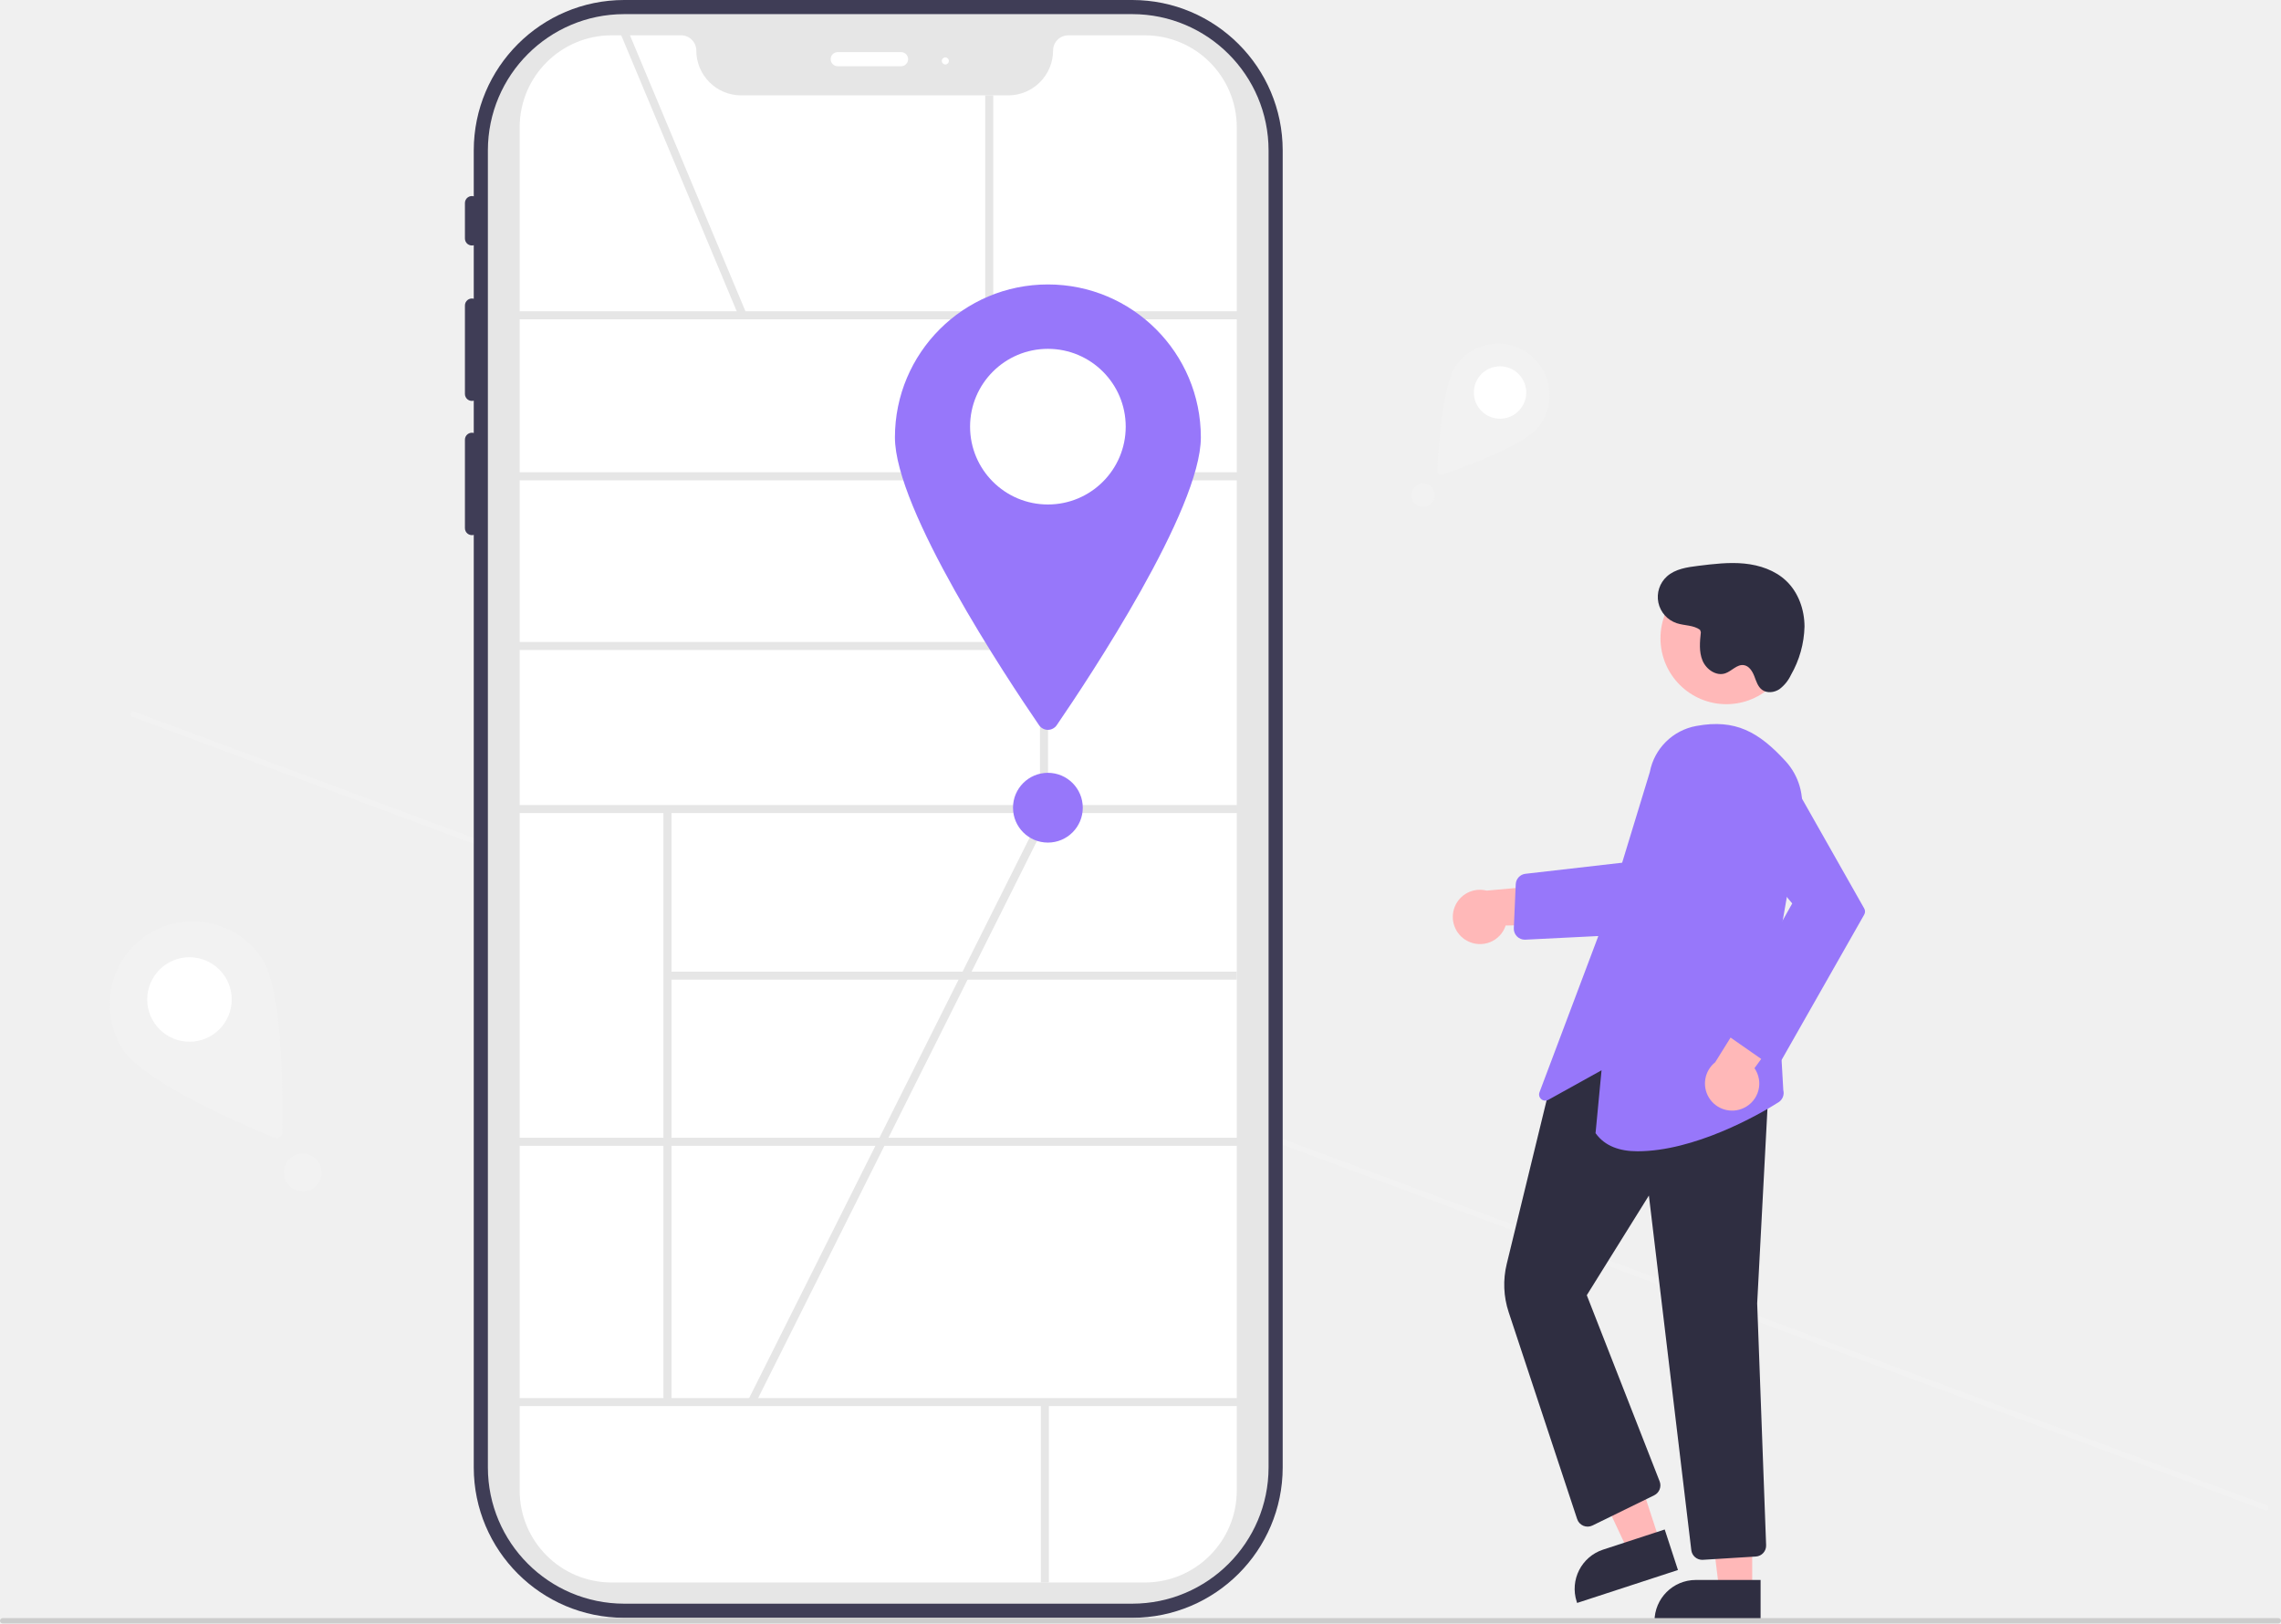
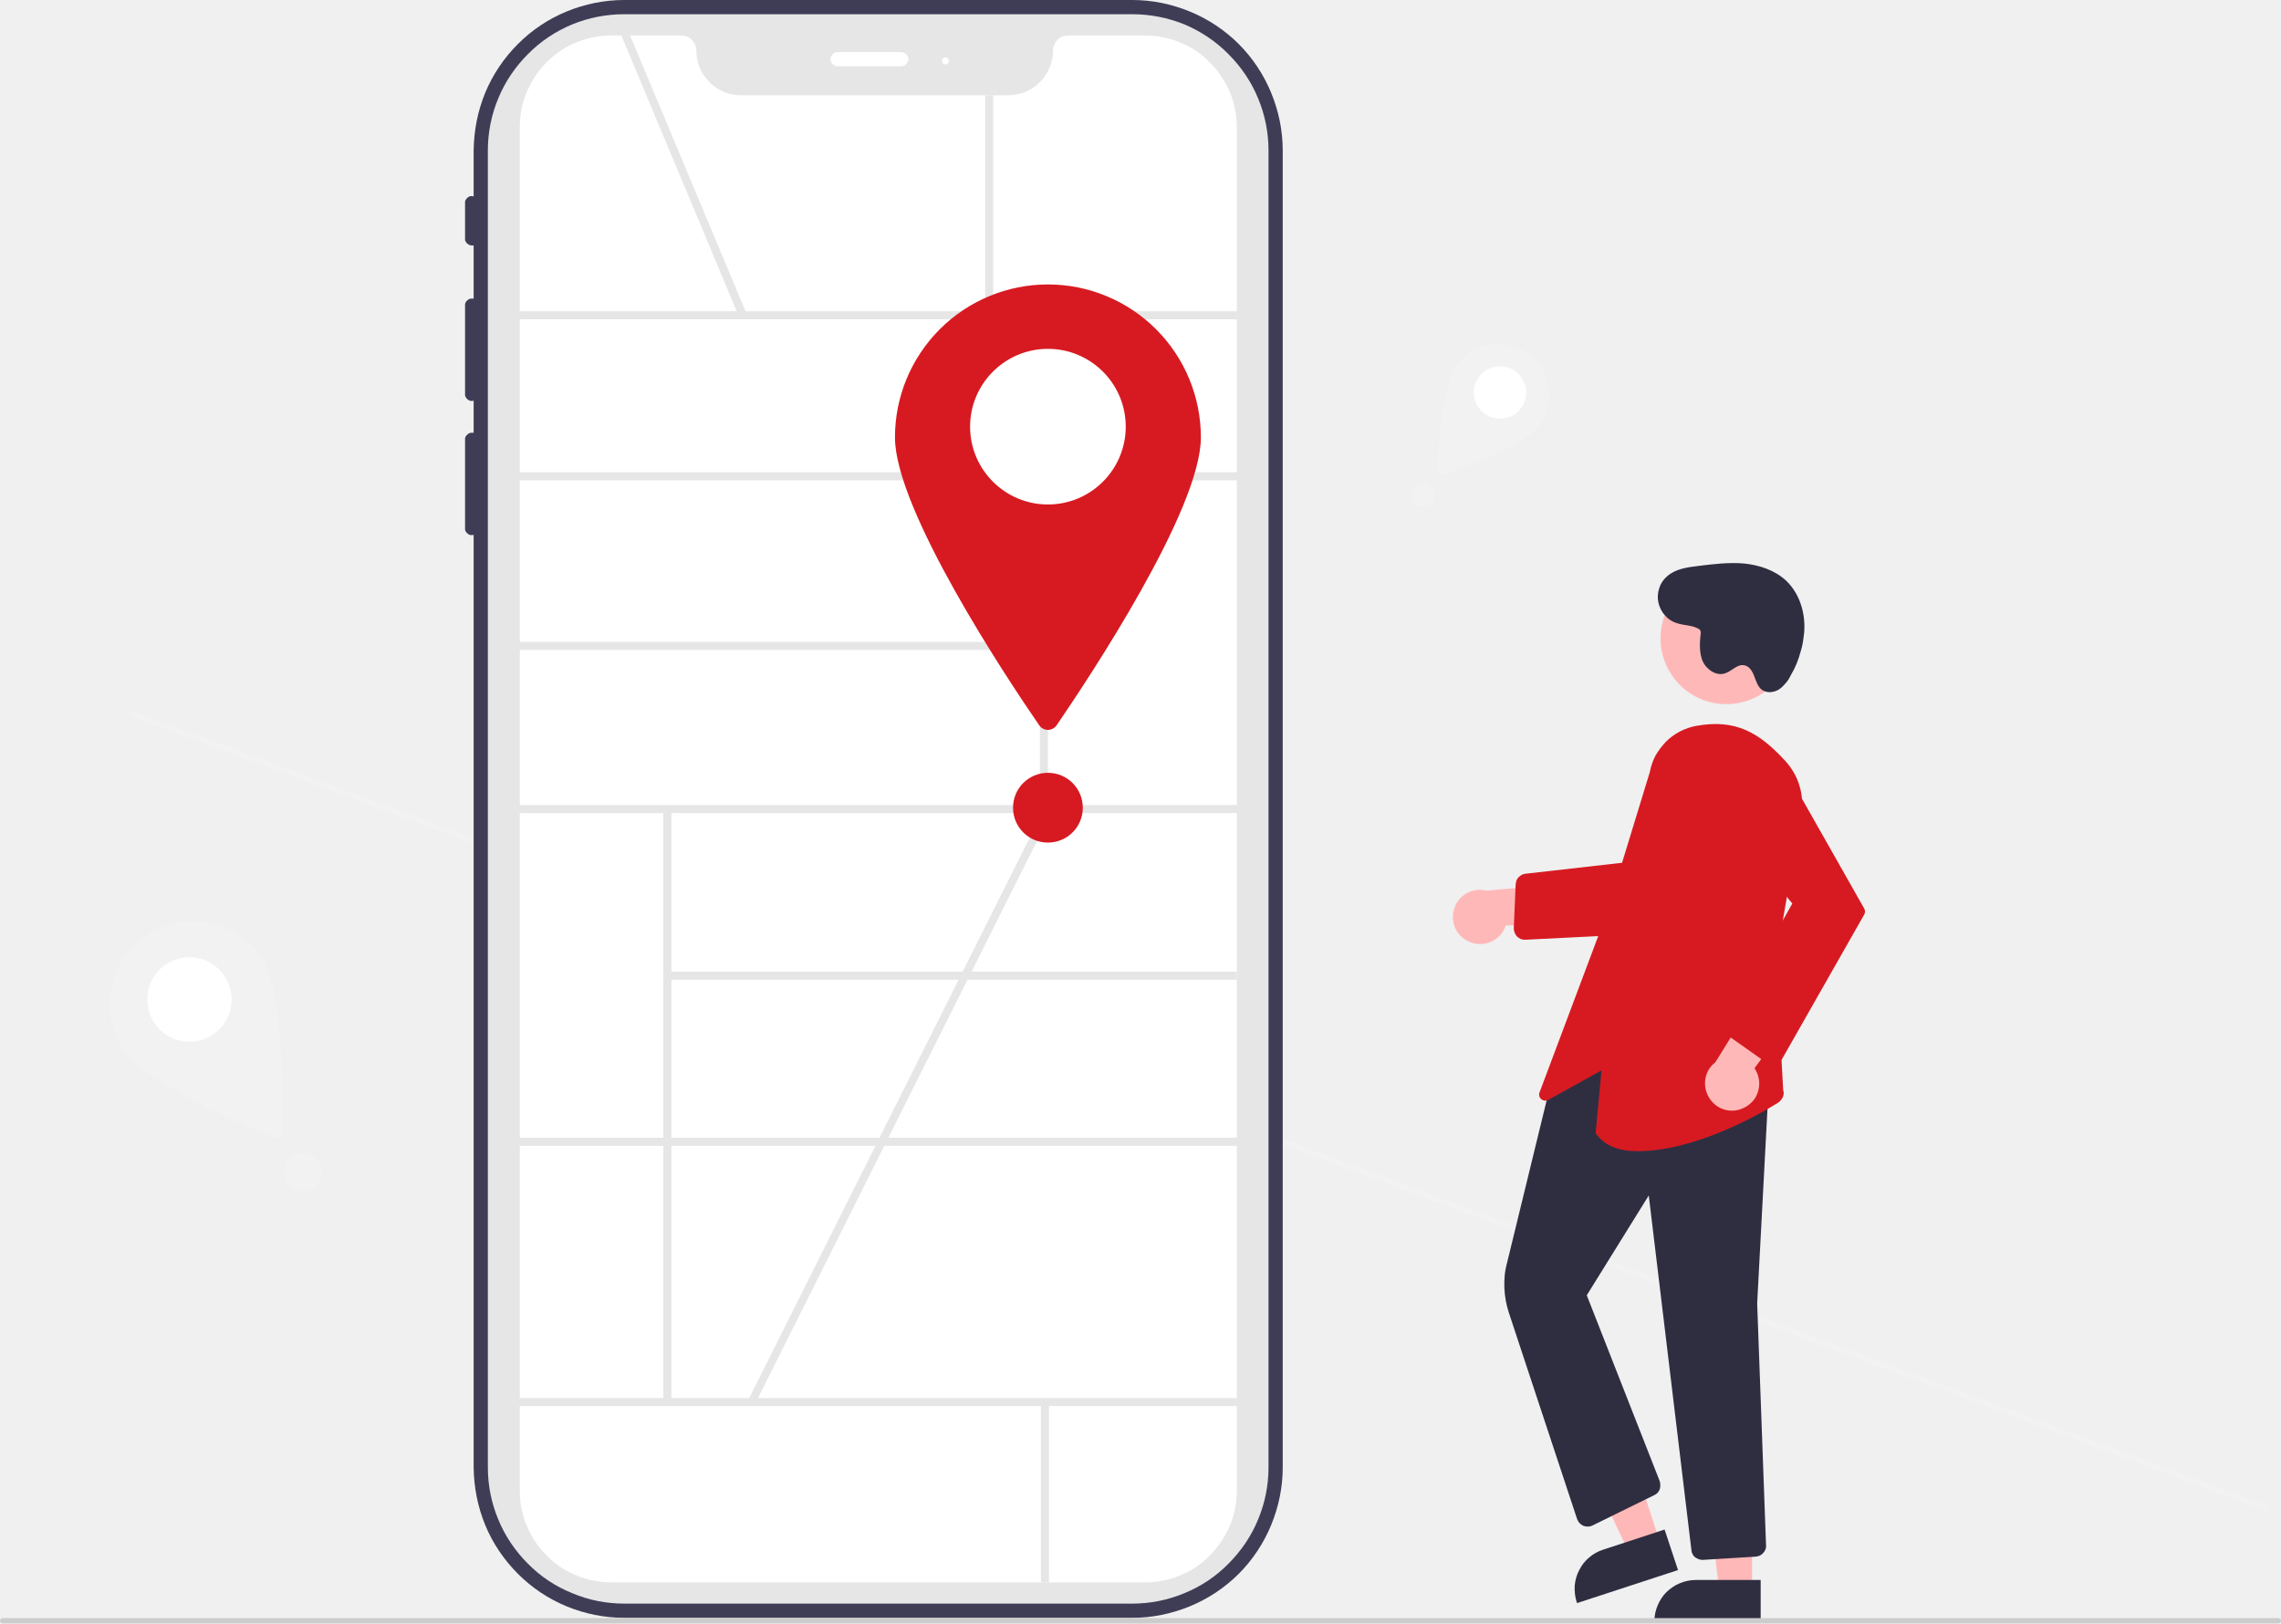
- <svg xmlns="http://www.w3.org/2000/svg" data-name="Layer 1" width="850" height="605" viewBox="0 0 850 605">
-   <path d="M1020.318,709.716a1.003,1.003,0,0,1-1.286.588L224.271,414.57a1,1,0,0,1,.697-1.874l794.761,295.735A1.003,1.003,0,0,1,1020.318,709.716Z" transform="translate(-175 -147.5)" fill="#f2f2f2" />
-   <path d="M596.955,147.5H407.575a56.097,56.097,0,0,0-56.033,56.033V220.651a2.601,2.601,0,0,0-3.291,2.54v13.164a2.601,2.601,0,0,0,3.291,2.54v19.932a2.601,2.601,0,0,0-3.291,2.54v32.909a2.601,2.601,0,0,0,3.291,2.54v12.033a2.601,2.601,0,0,0-3.291,2.54v32.909a2.601,2.601,0,0,0,3.291,2.54V694.359a56.097,56.097,0,0,0,56.033,56.033H596.955a56.097,56.097,0,0,0,56.033-56.033V203.533A56.097,56.097,0,0,0,596.955,147.5Zm44.186,546.859a44.236,44.236,0,0,1-44.186,44.186H407.575A44.236,44.236,0,0,1,363.389,694.359V203.533A44.236,44.236,0,0,1,407.575,159.347H596.955a44.236,44.236,0,0,1,44.186,44.186Z" transform="translate(-175 -147.5)" fill="#3f3d56" />
-   <path d="M596.955,745.127H407.575A50.826,50.826,0,0,1,356.807,694.359V203.533A50.826,50.826,0,0,1,407.575,152.765H596.955a50.826,50.826,0,0,1,50.768,50.768V694.359A50.826,50.826,0,0,1,596.955,745.127Z" transform="translate(-175 -147.5)" fill="#e6e6e6" />
-   <path d="M601.634,737.229H402.895A34.28,34.28,0,0,1,368.654,702.988V194.904a34.28,34.28,0,0,1,34.241-34.241H428.813a5.666,5.666,0,0,1,5.659,5.659A16.737,16.737,0,0,0,451.191,183.042h99.515A16.737,16.737,0,0,0,567.425,166.323a5.666,5.666,0,0,1,5.659-5.659h28.55a34.28,34.28,0,0,1,34.241,34.241V702.988A34.28,34.28,0,0,1,601.634,737.229Z" transform="translate(-175 -147.5)" fill="#fff" />
-   <path d="M510.821,172.182H487.127a2.633,2.633,0,0,1,0-5.265h23.694a2.633,2.633,0,0,1,0,5.265Z" transform="translate(-175 -147.5)" fill="#fff" />
-   <circle cx="352.276" cy="22.707" r="1.316" fill="#fff" />
-   <rect x="186.99" y="116" width="280.287" height="3" fill="#e6e6e6" />
-   <rect x="186.99" y="176" width="280.287" height="3" fill="#e6e6e6" />
-   <rect x="186.99" y="300" width="280.287" height="3" fill="#e6e6e6" />
-   <rect x="186.99" y="424" width="280.287" height="3" fill="#e6e6e6" />
-   <rect x="186.99" y="521" width="280.287" height="3" fill="#e6e6e6" />
-   <rect x="387.541" y="117.5" width="3" height="184" fill="#e6e6e6" />
-   <rect x="247.227" y="301.446" width="3" height="221.054" fill="#e6e6e6" />
-   <rect x="248.727" y="362.083" width="212.149" height="3" fill="#e6e6e6" />
-   <rect x="387.864" y="522.5" width="3" height="67.229" fill="#e6e6e6" />
-   <rect x="193.154" y="239.229" width="195.387" height="3" fill="#e6e6e6" />
-   <rect x="428.182" y="154.908" width="3" height="114.531" transform="translate(-223.5996 34.82579) rotate(-22.7088)" fill="#e6e6e6" />
-   <rect x="367.132" y="35.541" width="3" height="81.959" fill="#e6e6e6" />
-   <path d="M622.49,310.5c0,26.88-41.559,89.516-53.705,107.247a3.992,3.992,0,0,1-6.591,0C550.05,400.016,508.49,337.38,508.49,310.5a57,57,0,0,1,114,0Z" transform="translate(-175 -147.5)" fill="#9777fa" />
-   <circle cx="390.49" cy="159" r="29" fill="#fff" />
-   <rect x="387.328" y="558.75" width="245.382" height="3" transform="translate(-394.2536 618.0815) rotate(-63.41202)" fill="#e6e6e6" />
-   <path d="M721.759,498.13a10.056,10.056,0,0,0,14.317-5.725l35.73-.618-10.489-15.323-32.321,2.936a10.11,10.11,0,0,0-7.236,18.731Z" transform="translate(-175 -147.5)" fill="#ffb8b8" />
-   <path d="M743.208,497.684a4.101,4.101,0,0,1-4.097-4.281l.722-16.384a4.082,4.082,0,0,1,3.629-3.893l41.391-4.747-1.387,27.302-40.055,1.997Q743.309,497.684,743.208,497.684Z" transform="translate(-175 -147.5)" fill="#9777fa" />
-   <polygon points="618.618 574.755 606.964 578.561 586.737 535.421 603.937 529.804 618.618 574.755" fill="#ffb8b8" />
-   <path d="M800.28,732.581,762.703,744.854l-.155-.475a15.386,15.386,0,0,1,9.849-19.403l.001-0L795.348,717.479Z" transform="translate(-175 -147.5)" fill="#2f2e41" />
-   <polygon points="652.944 592.796 640.684 592.795 634.852 545.507 652.946 545.508 652.944 592.796" fill="#ffb8b8" />
-   <path d="M831.071,752.18,791.54,752.179v-.5a15.386,15.386,0,0,1,15.386-15.386h.001l24.144.001Z" transform="translate(-175 -147.5)" fill="#2f2e41" />
-   <path d="M809.323,728.787a4.103,4.103,0,0,1-4.068-3.612l-15.807-132.145-23.138,37.143,27.148,69.377a4.125,4.125,0,0,1-2.016,5.178l-23.03,11.27a4.1,4.1,0,0,1-5.694-2.395l-25.522-77.108a32.578,32.578,0,0,1-.725-17.969l16.502-67.722.193-.105,37.199-20.376.213.078,43.808,15.989-4.585,86.817,3.331,90.108a4.077,4.077,0,0,1-3.844,4.244L809.58,728.779C809.494,728.784,809.408,728.787,809.323,728.787Z" transform="translate(-175 -147.5)" fill="#2f2e41" />
-   <path d="M785.192,576.536c-6.545,0-12.059-1.864-15.509-6.604l-.111-.152,2.232-23.426-19.855,11.021a2.3,2.3,0,0,1-3.269-2.821l24.762-65.759L789.791,435.228a21.536,21.536,0,0,1,17.358-17.196h0c14.565-2.675,23.24,2.239,33.257,13.145a23.585,23.585,0,0,1,5.826,19.896l-9.476,54.161,2.784,48.561a4.095,4.095,0,0,1-1.777,4.469C830.018,563.193,806.27,576.534,785.192,576.536Z" transform="translate(-175 -147.5)" fill="#9777fa" />
-   <circle cx="643.328" cy="237.86" r="24.561" fill="#ffb8b8" />
-   <path d="M824.725,560.438a10.056,10.056,0,0,0,4.072-14.872l21.064-28.867-18.549-.88-17.159,27.547a10.11,10.11,0,0,0,10.572,17.071Z" transform="translate(-175 -147.5)" fill="#ffb8b8" />
-   <path d="M836.133,544.148a4.105,4.105,0,0,1-2.925-.696l-13.945-9.724a4.083,4.083,0,0,1-1.229-5.371l24.826-44.171-24.969-30.056A14.783,14.783,0,1,1,842.125,437.396l27.57,48.661a2.31,2.31,0,0,1-.001,2.27l-30.575,53.788a4.109,4.109,0,0,1-2.661,1.973C836.35,544.113,836.242,544.133,836.133,544.148Z" transform="translate(-175 -147.5)" fill="#9777fa" />
-   <path d="M808.512,382.224c-2.431-1.814-5.796-1.531-8.676-2.482a10.3,10.3,0,0,1-3.645-17.452c3.111-2.788,7.537-3.42,11.682-3.93,5.68-.699,11.414-1.398,17.11-.843s11.428,2.479,15.591,6.406c4.59,4.329,6.851,10.773,6.865,17.083a38.084,38.084,0,0,1-5.062,18.034,14.134,14.134,0,0,1-4.292,5.294c-1.916,1.265-4.616,1.595-6.461.23-1.595-1.18-2.178-3.248-2.899-5.097s-1.95-3.818-3.913-4.103c-2.529-.367-4.458,2.204-6.87,3.045-3.374,1.177-7.123-1.426-8.499-4.724s-1.014-7.029-.628-10.582" transform="translate(-175 -147.5)" fill="#2f2e41" />
-   <path d="M1025,751.5a1.003,1.003,0,0,1-1,1H176a1,1,0,0,1,0-2h848A1.003,1.003,0,0,1,1025,751.5Z" transform="translate(-175 -147.5)" fill="#ccc" />
-   <circle cx="390.49" cy="301" r="13" fill="#9777fa" />
-   <path d="M748.51,306.361c-5.429,7.236-29.268,15.702-36.118,18.022a1.343,1.343,0,0,1-1.774-1.331c.312-7.226,1.776-32.481,7.205-39.717a19.183,19.183,0,1,1,30.687,23.026Z" transform="translate(-175 -147.5)" fill="#f2f2f2" />
-   <circle cx="558.974" cy="146.271" r="9.76" fill="#fff" />
-   <circle cx="530.293" cy="184.496" r="4.375" fill="#f2f2f2" />
-   <path d="M272.677,504.84c7.989,12.206,7.734,53,7.489,64.661a2.166,2.166,0,0,1-2.993,1.959c-10.785-4.442-48.273-20.532-56.262-32.738a30.934,30.934,0,1,1,51.766-33.882Z" transform="translate(-175 -147.5)" fill="#f2f2f2" />
-   <circle cx="70.605" cy="372.465" r="15.739" fill="#fff" />
-   <circle cx="112.81" cy="436.946" r="7.055" fill="#f2f2f2" />
+ <svg xmlns="http://www.w3.org/2000/svg" version="1.2" viewBox="0 0 850 605" width="850" height="605">
+   <style>.a{fill:#f2f2f2}.b{fill:#3f3d56}.c{fill:#e6e6e6}.d{fill:#fff}.e{fill:#d71a21}.f{fill:#ffb8b8}.g{fill:#2f2e41}.h{fill:#ccc}</style>
+   <path class="a" d="m845.3 562.2q-0.1 0.2-0.2 0.3-0.1 0.2-0.3 0.3-0.2 0.1-0.4 0.1-0.2 0-0.4-0.1l-794.7-295.7q-0.4-0.2-0.6-0.6-0.2-0.3 0-0.7 0.1-0.4 0.5-0.6 0.4-0.1 0.8 0l794.7 295.7q0.2 0.1 0.4 0.2 0.1 0.2 0.2 0.4 0.1 0.1 0.1 0.3 0 0.2-0.1 0.4z" />
+   <path fill-rule="evenodd" class="b" d="m443.4 4.3c6.8 2.8 13 6.9 18.2 12.1 5.2 5.2 9.3 11.4 12.1 18.2 2.8 6.8 4.3 14.1 4.3 21.4v490.9c0 7.3-1.5 14.6-4.3 21.4-2.8 6.8-6.9 13-12.1 18.2-5.2 5.2-11.4 9.3-18.2 12.1-6.8 2.8-14.1 4.3-21.4 4.3h-189.4c-7.4 0-14.7-1.5-21.5-4.3-6.8-2.8-12.9-6.9-18.1-12.1-5.2-5.2-9.4-11.4-12.2-18.2-2.8-6.8-4.2-14.1-4.3-21.4v-347.6q-0.5 0.2-1.2 0.1-0.6-0.1-1-0.5-0.5-0.4-0.8-0.9-0.3-0.6-0.2-1.2v-32.9q-0.1-0.6 0.2-1.2 0.3-0.5 0.8-0.9 0.4-0.4 1-0.5 0.7-0.1 1.2 0v-12q-0.5 0.2-1.2 0.1-0.6-0.2-1-0.5-0.5-0.4-0.8-1-0.3-0.5-0.2-1.1v-32.9q-0.1-0.6 0.2-1.2 0.3-0.6 0.8-0.9 0.4-0.4 1-0.5 0.7-0.1 1.2 0v-19.9q-0.5 0.2-1.2 0-0.6-0.1-1-0.5-0.5-0.3-0.8-0.9-0.3-0.5-0.2-1.1v-13.2q-0.1-0.6 0.2-1.2 0.3-0.5 0.8-0.9 0.4-0.4 1-0.5 0.7-0.1 1.2 0.1v-17.2c0.1-7.3 1.5-14.6 4.3-21.4 2.8-6.8 7-13 12.2-18.2 5.2-5.2 11.3-9.3 18.1-12.1 6.8-2.8 14.1-4.3 21.5-4.3h189.4c7.3 0 14.6 1.5 21.4 4.3zm22.7 51.7c0-5.8-1.1-11.5-3.3-16.9-2.3-5.3-5.5-10.2-9.6-14.3-4.1-4.1-9-7.4-14.3-9.6-5.4-2.2-11.1-3.3-16.9-3.4h-189.4c-5.8 0.1-11.6 1.2-16.9 3.4-5.4 2.2-10.3 5.5-14.4 9.6-4.1 4.1-7.3 9-9.5 14.3-2.3 5.4-3.4 11.1-3.4 16.9v490.9c0 5.8 1.1 11.5 3.4 16.9 2.2 5.3 5.4 10.2 9.5 14.3 4.1 4.1 9 7.3 14.4 9.6 5.3 2.2 11.1 3.3 16.9 3.3h189.4c5.8 0 11.5-1.1 16.9-3.3 5.3-2.3 10.2-5.5 14.3-9.6 4.1-4.1 7.3-9 9.6-14.3 2.2-5.4 3.3-11.1 3.3-16.9z" />
+   <path class="c" d="m422 597.6h-189.4c-6.7 0-13.3-1.3-19.4-3.9-6.2-2.5-11.8-6.2-16.5-11-4.7-4.7-8.5-10.3-11-16.4-2.6-6.2-3.9-12.8-3.9-19.4v-490.9c0-6.6 1.3-13.2 3.9-19.4 2.5-6.1 6.3-11.7 11-16.4 4.7-4.8 10.3-8.5 16.5-11.1 6.1-2.5 12.7-3.8 19.4-3.8h189.4c6.6 0 13.2 1.3 19.4 3.8 6.1 2.6 11.7 6.3 16.4 11.1 4.7 4.7 8.5 10.3 11 16.4 2.6 6.2 3.9 12.8 3.9 19.4v490.9c0 6.6-1.3 13.2-3.9 19.4-2.5 6.1-6.3 11.7-11 16.4-4.7 4.8-10.3 8.5-16.4 11-6.2 2.6-12.8 3.9-19.4 3.9z" />
+   <path class="d" d="m426.6 589.7h-198.7c-4.5 0-9-0.9-13.1-2.6-4.2-1.7-7.9-4.2-11.1-7.4-3.2-3.2-5.7-7-7.4-11.1-1.8-4.2-2.6-8.6-2.6-13.1v-508.1c0-4.5 0.8-8.9 2.6-13.1 1.7-4.1 4.2-7.9 7.4-11.1 3.2-3.2 6.9-5.7 11.1-7.4 4.1-1.7 8.6-2.6 13.1-2.6h25.9q1.1 0 2.2 0.4 1 0.4 1.8 1.2 0.8 0.8 1.2 1.9 0.5 1 0.5 2.1c0 2.2 0.4 4.4 1.2 6.4 0.9 2 2.1 3.9 3.7 5.4 1.5 1.6 3.4 2.8 5.4 3.7 2 0.8 4.2 1.2 6.4 1.2h99.5c2.2 0 4.4-0.4 6.4-1.2 2-0.9 3.9-2.1 5.4-3.7 1.6-1.5 2.8-3.4 3.6-5.4 0.9-2 1.3-4.2 1.3-6.4q0-1.1 0.5-2.1 0.4-1.1 1.2-1.9 0.8-0.8 1.8-1.2 1.1-0.4 2.2-0.4h28.5c4.5 0 9 0.9 13.1 2.6 4.2 1.7 8 4.2 11.1 7.4 3.2 3.2 5.7 7 7.5 11.1 1.7 4.2 2.6 8.6 2.6 13.1v508.1c0 4.5-0.9 8.9-2.6 13.1-1.8 4.1-4.3 7.9-7.5 11.1-3.1 3.2-6.9 5.7-11.1 7.4-4.1 1.7-8.6 2.6-13.1 2.6z" />
+   <path class="d" d="m335.8 24.7h-23.7c-0.7 0-1.3-0.3-1.8-0.8-0.5-0.5-0.8-1.2-0.8-1.9 0-0.6 0.3-1.3 0.8-1.8 0.5-0.5 1.1-0.8 1.8-0.8h23.7c0.7 0 1.4 0.3 1.9 0.8 0.5 0.5 0.8 1.2 0.8 1.8 0 0.7-0.3 1.4-0.8 1.9-0.5 0.5-1.2 0.8-1.9 0.8z" />
+   <path class="d" d="m352.3 24c-0.8 0-1.3-0.6-1.3-1.3 0-0.7 0.5-1.3 1.3-1.3 0.7 0 1.3 0.6 1.3 1.3 0 0.7-0.6 1.3-1.3 1.3z" />
+   <path class="c" d="m187 116h280.3v3h-280.3z" />
+   <path class="c" d="m187 176h280.3v3h-280.3z" />
+   <path class="c" d="m187 300h280.3v3h-280.3z" />
+   <path class="c" d="m187 424h280.3v3h-280.3z" />
+   <path class="c" d="m187 521h280.3v3h-280.3z" />
+   <path class="c" d="m387.5 117.5h3v184h-3z" />
+   <path class="c" d="m247.2 301.4h3v221.1h-3z" />
+   <path class="c" d="m248.7 362.1h212.2v3h-212.2z" />
+   <path class="c" d="m387.9 522.5h3v67.2h-3z" />
+   <path class="c" d="m193.2 239.2h195.3v3h-195.3z" />
+   <path class="c" d="m231.2 12.4l2.8-1.1 44.2 105.6-2.8 1.2z" />
+   <path class="c" d="m367.1 35.5h3v82h-3z" />
+   <path class="e" d="m447.5 163c0 26.9-41.6 89.5-53.7 107.2q-0.6 0.9-1.4 1.3-0.9 0.5-1.9 0.5-1 0-1.9-0.5-0.8-0.4-1.4-1.3c-12.2-17.7-53.7-80.3-53.7-107.2 0-15.1 6-29.6 16.7-40.3 10.7-10.7 25.2-16.7 40.3-16.7 15.1 0 29.6 6 40.3 16.7 10.7 10.7 16.7 25.2 16.7 40.3z" />
+   <path class="d" d="m390.5 188c-16 0-29-13-29-29 0-16 13-29 29-29 16 0 29 13 29 29 0 16-13 29-29 29z" />
+   <path class="c" d="m278.8 521.8l109.8-219.4 2.7 1.3-109.9 219.4z" />
+   <path class="f" d="m546.8 350.6c1.3 0.7 2.7 1.1 4.2 1.2 1.4 0.1 2.9-0.1 4.3-0.7 1.3-0.5 2.5-1.4 3.6-2.4 1-1.1 1.7-2.4 2.2-3.8l35.7-0.6-10.5-15.3-32.3 2.9c-2.4-0.6-4.9-0.3-7.1 0.8-2.2 1.1-4 3-4.8 5.4-0.9 2.3-0.9 4.8-0.1 7.1 0.9 2.4 2.6 4.3 4.8 5.4z" />
+   <path class="e" d="m568.2 350.2q-0.8 0-1.6-0.3-0.8-0.4-1.4-1-0.5-0.6-0.8-1.4-0.3-0.8-0.3-1.6l0.7-16.4q0.1-0.7 0.3-1.4 0.3-0.7 0.8-1.2 0.5-0.5 1.2-0.9 0.6-0.3 1.4-0.4l41.4-4.7-1.4 27.3-40.1 2q-0.1 0-0.2 0z" />
+   <path class="f" d="m618.6 574.8l-11.6 3.8-20.3-43.2 17.2-5.6 14.7 45z" />
+   <path class="g" d="m625.3 585.1l-37.6 12.3-0.2-0.5c-0.6-1.9-0.8-4-0.7-6 0.2-2 0.7-4 1.7-5.8 0.9-1.8 2.1-3.4 3.7-4.7 1.5-1.3 3.3-2.3 5.2-2.9l22.9-7.5z" />
+   <path class="f" d="m652.9 592.8h-12.2l-5.8-47.3h18v47.3z" />
+   <path class="g" d="m656.1 604.7h-39.6v-0.5c0-2 0.4-4 1.2-5.9 0.8-1.9 1.9-3.6 3.3-5 1.5-1.4 3.2-2.6 5-3.3 1.9-0.8 3.9-1.2 5.9-1.2h24.2z" />
+   <path class="g" d="m634.3 581.3q-0.7 0-1.4-0.3-0.7-0.3-1.3-0.7-0.6-0.5-0.9-1.2-0.4-0.7-0.4-1.4l-15.9-132.2-23.1 37.2 27.2 69.3q0.2 0.8 0.2 1.5 0 0.8-0.2 1.5-0.3 0.7-0.8 1.3-0.6 0.6-1.3 0.9l-23 11.3q-0.8 0.4-1.7 0.4-0.9 0-1.7-0.3-0.8-0.4-1.4-1-0.6-0.7-0.9-1.5l-25.5-77.1q-0.7-2.2-1.1-4.4-0.4-2.3-0.5-4.5-0.1-2.3 0.1-4.6 0.2-2.3 0.8-4.5l16.5-67.7 0.2-0.1 37.2-20.4 0.2 0.1 43.8 16-4.6 86.8 3.3 90.1q0.1 0.8-0.2 1.6-0.3 0.7-0.8 1.3-0.6 0.6-1.3 1-0.7 0.3-1.5 0.4l-19.7 1.2q-0.1 0-0.3 0z" />
+   <path class="e" d="m610.2 429c-6.6 0-12.1-1.8-15.5-6.6l-0.1-0.1 2.2-23.4-19.9 11c-0.4 0.2-0.8 0.3-1.3 0.3-0.5-0.1-0.9-0.3-1.3-0.6-0.3-0.3-0.6-0.7-0.7-1.2-0.1-0.4-0.1-0.9 0.1-1.3l24.7-65.8 16.4-53.6c0.4-2.1 1.1-4.2 2.1-6.1 1.1-1.9 2.4-3.6 3.9-5.2 1.5-1.5 3.3-2.8 5.2-3.8 1.9-1 4-1.7 6.1-2.1 14.6-2.6 23.3 2.3 33.3 13.2q1.8 2 3.1 4.3 1.4 2.4 2.1 5 0.8 2.5 0.9 5.2 0.2 2.7-0.3 5.4l-9.4 54.1 2.7 48.6q0.2 0.6 0.2 1.3-0.1 0.6-0.3 1.2-0.3 0.6-0.7 1.1-0.4 0.5-0.9 0.9c-7.8 4.9-31.5 18.2-52.6 18.2z" />
+   <path class="f" d="m643.3 262.4c-13.6 0-24.5-11-24.5-24.5 0-13.6 10.9-24.6 24.5-24.6 13.6 0 24.6 11 24.6 24.6 0 13.5-11 24.5-24.6 24.5z" />
+   <path class="f" d="m649.7 412.9c1.4-0.6 2.5-1.5 3.5-2.6 1-1.1 1.6-2.4 2-3.8 0.4-1.5 0.5-3 0.2-4.4-0.2-1.4-0.8-2.8-1.6-4l21.1-28.9-18.6-0.9-17.1 27.6c-2 1.5-3.3 3.7-3.7 6.1-0.4 2.5 0.1 5 1.4 7.1 1.3 2.1 3.3 3.7 5.7 4.4 2.3 0.7 4.9 0.5 7.1-0.6z" />
+   <path class="e" d="m661.1 396.6q-0.3 0.1-0.7 0.1-0.4 0-0.8-0.1-0.4-0.1-0.7-0.3-0.4-0.1-0.7-0.3l-13.9-9.8q-0.7-0.4-1.1-1-0.4-0.7-0.6-1.4-0.2-0.8-0.1-1.5 0.2-0.8 0.5-1.4l24.9-44.2-25-30.1c-2.7-3.2-3.8-7.3-3.3-11.4 0.6-4.1 2.8-7.8 6.3-10.2 3.4-2.3 7.6-3.2 11.7-2.2 4 0.9 7.5 3.5 9.5 7.1l27.6 48.7q0.1 0.2 0.2 0.5 0.1 0.3 0.1 0.6 0 0.3-0.1 0.6-0.1 0.3-0.2 0.5l-30.6 53.8q-0.2 0.4-0.5 0.7-0.3 0.3-0.6 0.6-0.3 0.2-0.7 0.4-0.4 0.2-0.8 0.3-0.2 0-0.4 0z" />
+   <path class="g" d="m633.5 234.7c-2.4-1.8-5.8-1.5-8.7-2.5-1.7-0.5-3.2-1.5-4.4-2.9-1.2-1.3-2-3-2.4-4.7-0.4-1.8-0.3-3.6 0.3-5.4 0.5-1.7 1.5-3.2 2.9-4.4 3.1-2.8 7.5-3.4 11.7-3.9 5.7-0.7 11.4-1.4 17.1-0.9 5.7 0.6 11.4 2.5 15.6 6.4 4.6 4.4 6.8 10.8 6.8 17.1q0 2.4-0.4 4.7-0.3 2.4-1 4.6-0.6 2.3-1.5 4.5-0.9 2.2-2.1 4.2-0.4 0.8-0.8 1.5-0.5 0.8-1 1.4-0.6 0.7-1.2 1.3-0.6 0.6-1.3 1.1c-1.9 1.3-4.6 1.6-6.5 0.3-1.6-1.2-2.2-3.3-2.9-5.1-0.7-1.9-1.9-3.9-3.9-4.1-2.5-0.4-4.4 2.2-6.9 3-3.3 1.2-7.1-1.4-8.5-4.7-1.3-3.3-1-7-0.6-10.6" />
+   <path class="h" d="m850 604q0 0.2-0.1 0.4-0.1 0.2-0.2 0.3-0.1 0.1-0.3 0.2-0.2 0.1-0.4 0.1h-848q-0.4 0-0.7-0.3-0.3-0.3-0.3-0.7 0-0.4 0.3-0.7 0.3-0.3 0.7-0.3h848q0.2 0 0.4 0.1 0.2 0.1 0.3 0.2 0.1 0.1 0.2 0.3 0.1 0.2 0.1 0.4z" />
+   <path class="e" d="m390.5 314c-7.2 0-13-5.8-13-13 0-7.2 5.8-13 13-13 7.2 0 13 5.8 13 13 0 7.2-5.8 13-13 13z" />
+   <path class="a" d="m573.5 158.9c-5.4 7.2-29.3 15.7-36.1 18q-0.3 0.1-0.7 0-0.3 0-0.5-0.2-0.3-0.2-0.5-0.5-0.1-0.3-0.1-0.6c0.3-7.3 1.8-32.5 7.2-39.8 3.1-4 7.6-6.7 12.7-7.4 5-0.8 10.1 0.6 14.2 3.6 4 3.1 6.7 7.6 7.5 12.6 0.7 5.1-0.6 10.2-3.7 14.3z" />
+   <path class="d" d="m559 156c-5.4 0-9.8-4.3-9.8-9.7 0-5.4 4.4-9.8 9.8-9.8 5.4 0 9.7 4.4 9.7 9.8 0 5.4-4.3 9.7-9.7 9.7z" />
+   <path class="a" d="m530.3 188.9c-2.4 0-4.4-2-4.4-4.4 0-2.4 2-4.4 4.4-4.4 2.4 0 4.4 2 4.4 4.4 0 2.4-2 4.4-4.4 4.4z" />
+   <path class="a" d="m97.7 357.3c8 12.2 7.7 53 7.5 64.7q0 0.5-0.3 1-0.3 0.5-0.7 0.8-0.5 0.3-1 0.3-0.5 0.1-1-0.1c-10.8-4.5-48.3-20.6-56.3-32.8-4.5-6.8-6.1-15.2-4.4-23.2 1.7-8.1 6.5-15.1 13.3-19.6 6.9-4.5 15.3-6.1 23.3-4.4 8 1.7 15.1 6.5 19.6 13.3z" />
+   <path class="d" d="m70.6 388.2c-8.7 0-15.7-7-15.7-15.7 0-8.7 7-15.8 15.7-15.8 8.7 0 15.7 7.1 15.7 15.8 0 8.7-7 15.7-15.7 15.7z" />
+   <path class="a" d="m112.8 444c-3.9 0-7-3.2-7-7.1 0-3.9 3.1-7 7-7 3.9 0 7.1 3.1 7.1 7 0 3.9-3.2 7.1-7.1 7.1z" />
</svg>
